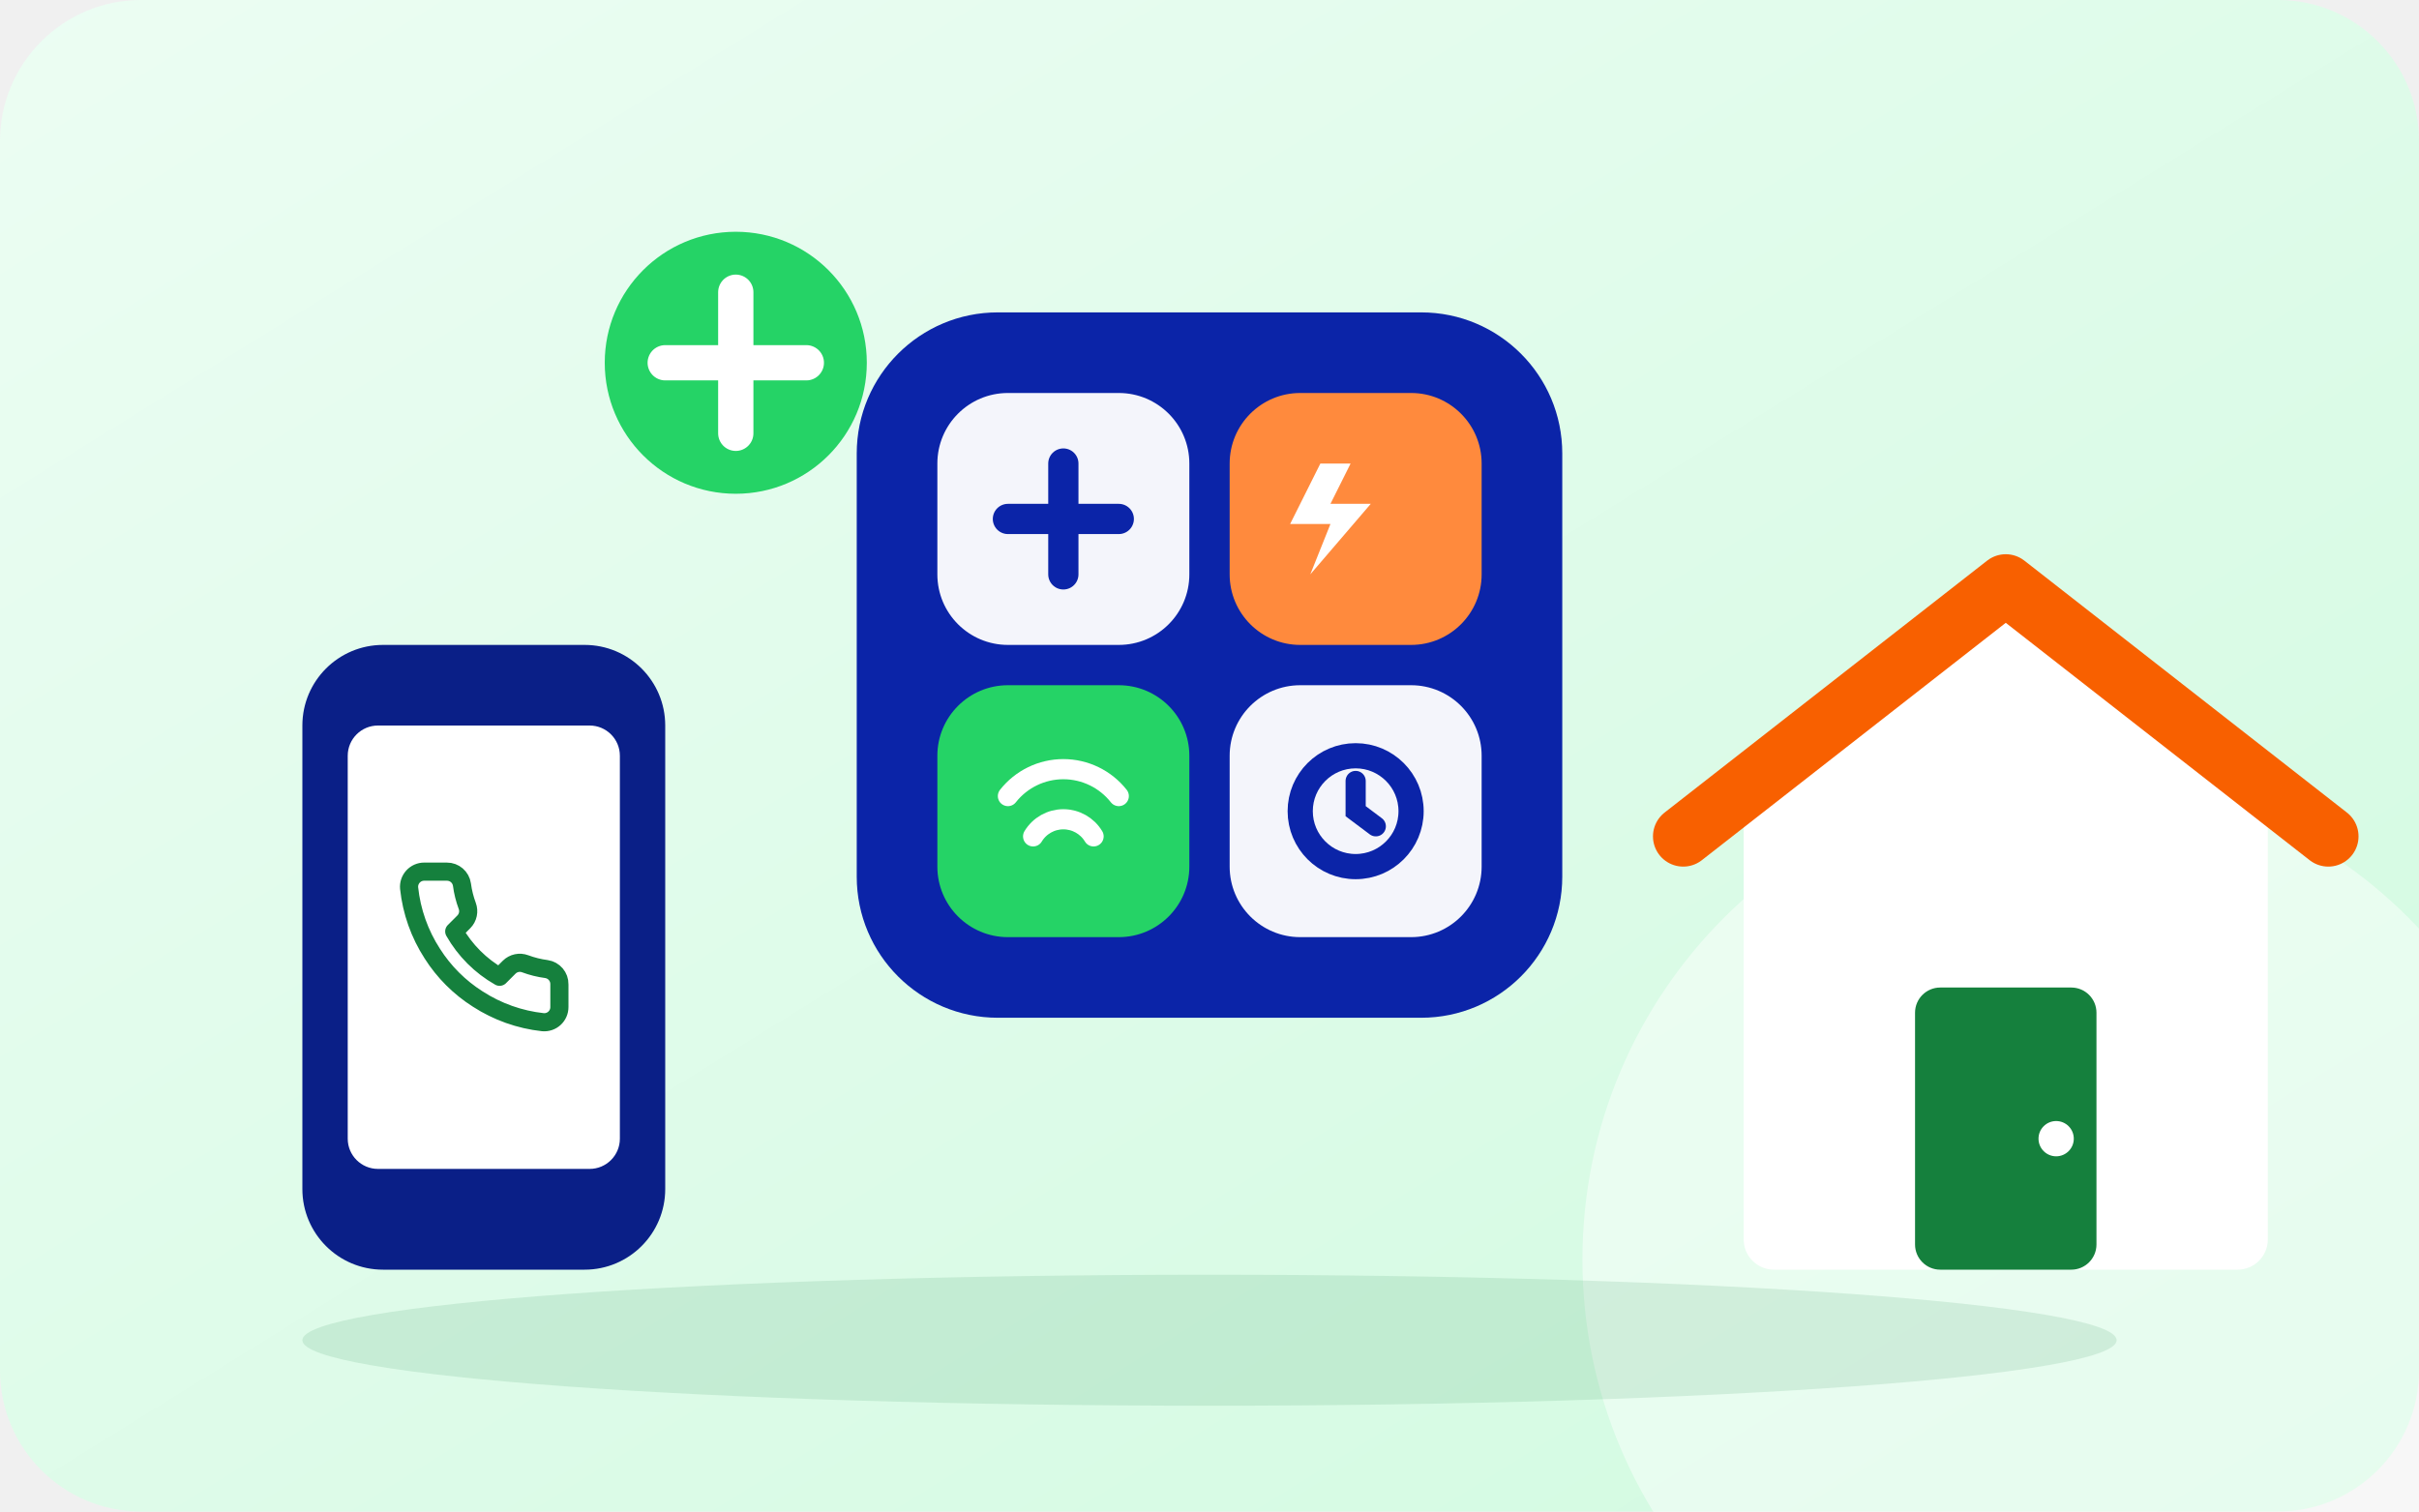
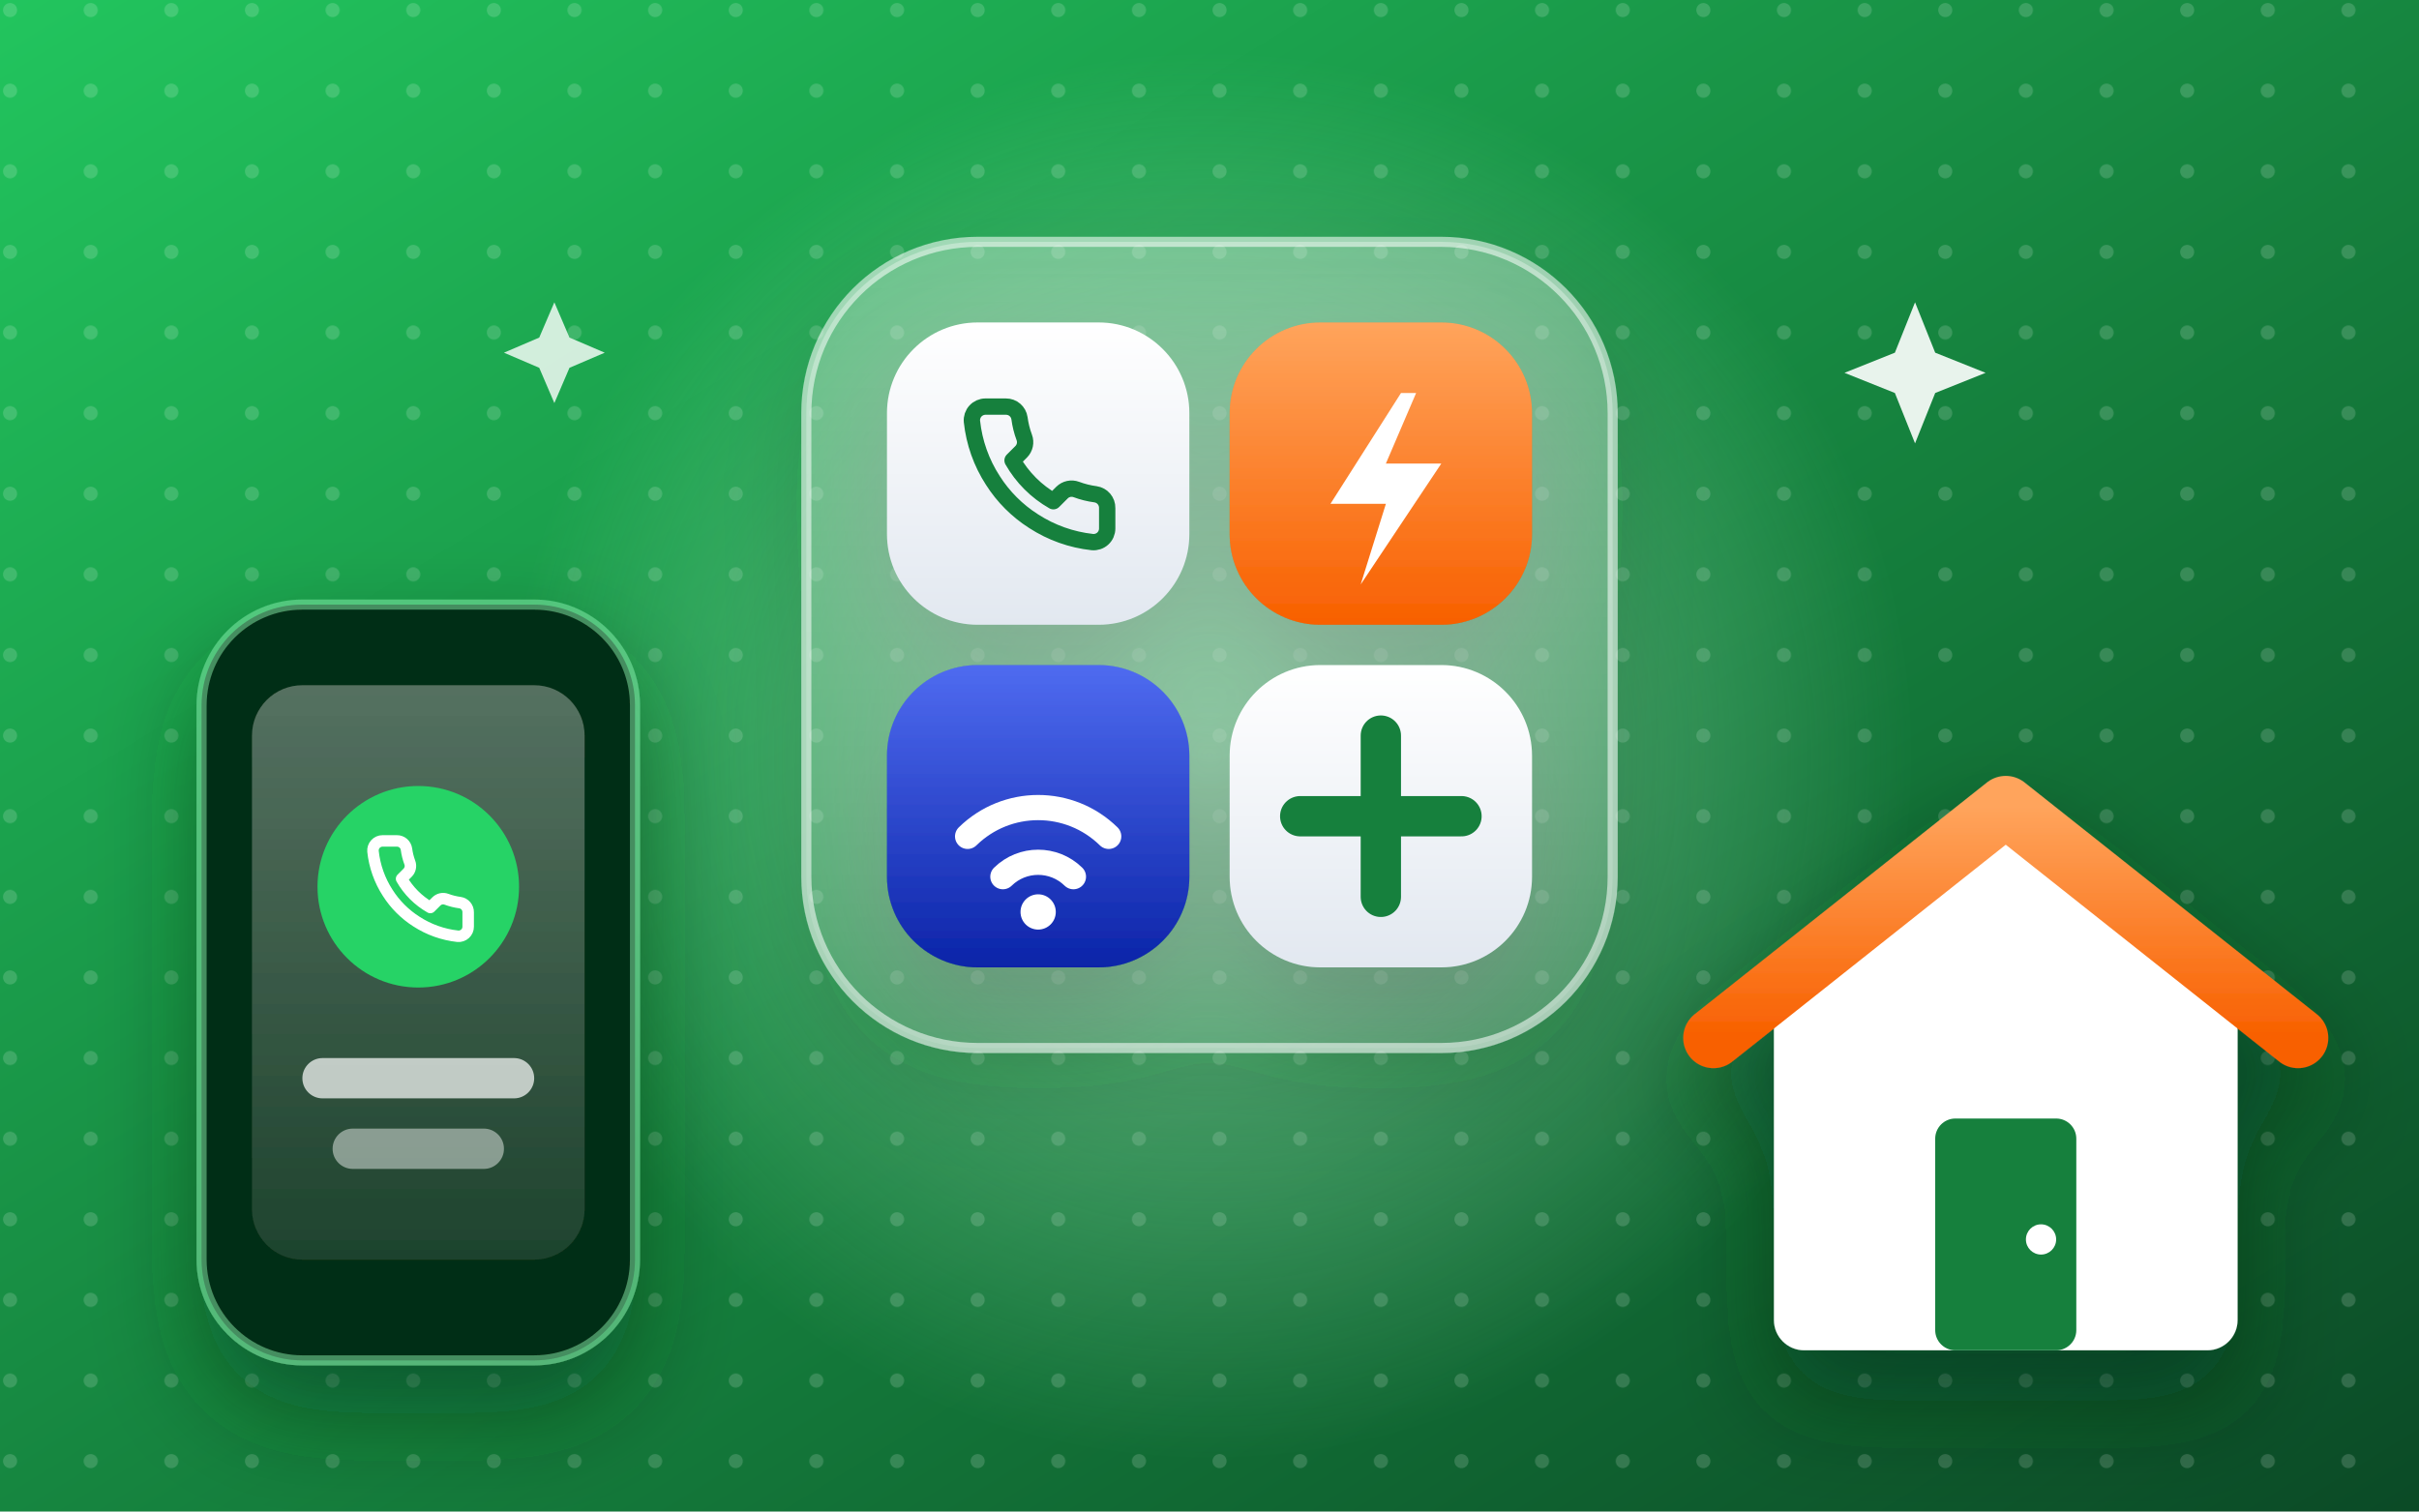
<svg xmlns="http://www.w3.org/2000/svg" viewBox="0 0 480 300" role="img" aria-labelledby="t">
  <defs>
    <linearGradient id="bg" x1="0" y1="0" x2="1" y2="1">
-       <stop offset="0" stop-color="#ecfdf3" />
-       <stop offset="1" stop-color="#d1fae0" />
+       <stop offset="0" stop-color="#22c55e" />
+       <stop offset=".55" stop-color="#15803d" />
+       <stop offset="1" stop-color="#0b4a26" />
    </linearGradient>
-     <linearGradient id="sh" x1="0" y1="0" x2="0" y2="1">
-       <stop offset="0" stop-color="#3550d6" />
+     <radialGradient id="glow" cx=".5" cy=".5" r=".5">
+       <stop offset="0" stop-color="#bbf7d0" stop-opacity=".55" />
+       <stop offset="1" stop-color="#bbf7d0" stop-opacity="0" />
+     </radialGradient>
+     <linearGradient id="tile" x1="0" y1="0" x2="0" y2="1">
+       <stop offset="0" stop-color="#ffffff" />
+       <stop offset="1" stop-color="#e2e8f0" />
+     </linearGradient>
+     <linearGradient id="o" x1="0" y1="0" x2="0" y2="1">
+       <stop offset="0" stop-color="#ffa45c" />
+       <stop offset="1" stop-color="#f86000" />
+     </linearGradient>
+     <linearGradient id="b" x1="0" y1="0" x2="0" y2="1">
+       <stop offset="0" stop-color="#4f6bf0" />
      <stop offset="1" stop-color="#0b24a8" />
    </linearGradient>
+     <linearGradient id="card" x1="0" y1="0" x2="0" y2="1">
+       <stop offset="0" stop-color="#fff" stop-opacity=".32" />
+       <stop offset="1" stop-color="#fff" stop-opacity=".1" />
+     </linearGradient>
+     <pattern id="dots" width="16" height="16" patternUnits="userSpaceOnUse">
+       <circle cx="2" cy="2" r="1.4" fill="#fff" opacity=".16" />
+     </pattern>
+     <filter id="sh" x="-30%" y="-30%" width="160%" height="160%">
+       <feDropShadow dx="0" dy="10" stdDeviation="10" flood-color="#052e16" flood-opacity=".45" />
+     </filter>
  </defs>
-   <rect width="480" height="300" rx="28" fill="url(#bg)" />
-   <circle cx="410" cy="250" r="96" fill="#fff" opacity=".45" />
-   <ellipse cx="240" cy="266" rx="180" ry="13" fill="#15803d" opacity=".12" />
-   <rect x="170" y="62" width="140" height="140" rx="28" fill="#0b24a8" />
-   <rect x="186" y="78" width="50" height="50" rx="14" fill="#fff" opacity=".95" />
-   <rect x="244" y="78" width="50" height="50" rx="14" fill="#ff8a3d" />
-   <rect x="186" y="136" width="50" height="50" rx="14" fill="#25d366" />
-   <rect x="244" y="136" width="50" height="50" rx="14" fill="#fff" opacity=".95" />
-   <path d="M211 92 v22 M200 103 h22" stroke="#0b24a8" stroke-width="6" stroke-linecap="round" />
-   <path d="M262 92 l-6 12 h8 l-4 10 12 -14 h-8 l4 -8 z" fill="#fff" />
-   <path d="M200 158 a14 14 0 0 1 22 0 M205 166 a7 7 0 0 1 12 0" stroke="#fff" stroke-width="4" fill="none" stroke-linecap="round" />
-   <circle cx="269" cy="161" r="11" fill="none" stroke="#0b24a8" stroke-width="5" />
-   <path d="M269 155 v6 l4 3" stroke="#0b24a8" stroke-width="4" stroke-linecap="round" fill="none" />
-   <rect x="60" y="128" width="72" height="124" rx="16" fill="#0a1f87" />
-   <rect x="69" y="144" width="54" height="88" rx="6" fill="#fff" />
-   <path transform="translate(78 170) scale(1.5)" d="M22 16.92v3a2 2 0 0 1-2.18 2 19.79 19.79 0 0 1-8.63-3.07 19.5 19.5 0 0 1-6-6 19.79 19.79 0 0 1-3.07-8.67A2 2 0 0 1 4.11 2h3a2 2 0 0 1 2 1.72 12.84 12.84 0 0 0 .7 2.81 2 2 0 0 1-.45 2.11L8.09 9.91a16 16 0 0 0 6 6l1.27-1.27a2 2 0 0 1 2.11-.45 12.84 12.84 0 0 0 2.81.7A2 2 0 0 1 22 16.92z" fill="none" stroke="#15803d" stroke-width="2.4" stroke-linecap="round" stroke-linejoin="round" />
-   <path d="M346 160 l52 -40 l52 40 v86 a6 6 0 0 1 -6 6 h-92 a6 6 0 0 1 -6 -6 z" fill="#fff" />
-   <path d="M334 166 l64 -50 l64 50" stroke="#f86000" stroke-width="12" stroke-linecap="round" stroke-linejoin="round" fill="none" />
-   <rect x="380" y="196" width="36" height="56" rx="5" fill="#15803d" />
-   <circle cx="408" cy="226" r="3.5" fill="#fff" />
-   <circle cx="146" cy="72" r="26" fill="#25d366" />
-   <path d="M146 58v28M132 72h28" stroke="#fff" stroke-width="7" stroke-linecap="round" />
+   <rect width="480" height="300" fill="url(#bg)" />
+   <rect width="480" height="300" fill="url(#dots)" />
+   <circle cx="240" cy="150" r="140" fill="url(#glow)" />
+   <g filter="url(#sh)">
+     <rect x="160" y="48" width="160" height="160" rx="34" fill="url(#card)" stroke="#fff" stroke-opacity=".55" stroke-width="2" />
+     <rect x="176" y="64" width="60" height="60" rx="18" fill="url(#tile)" />
+     <rect x="244" y="64" width="60" height="60" rx="18" fill="url(#o)" />
+     <rect x="176" y="132" width="60" height="60" rx="18" fill="url(#b)" />
+     <rect x="244" y="132" width="60" height="60" rx="18" fill="url(#tile)" />
+     <path transform="translate(190 78) scale(1.35)" d="M22 16.92v3a2 2 0 0 1-2.18 2 19.79 19.79 0 0 1-8.63-3.07 19.5 19.5 0 0 1-6-6 19.79 19.79 0 0 1-3.07-8.67A2 2 0 0 1 4.11 2h3a2 2 0 0 1 2 1.72 12.84 12.84 0 0 0 .7 2.81 2 2 0 0 1-.45 2.11L8.09 9.91a16 16 0 0 0 6 6l1.27-1.27a2 2 0 0 1 2.11-.45 12.84 12.84 0 0 0 2.81.7A2 2 0 0 1 22 16.92z" fill="none" stroke="#15803d" stroke-width="2.4" stroke-linecap="round" stroke-linejoin="round" />
+     <path d="M278 78l-14 22h11l-5 16 16 -24h-11l6 -14z" fill="#fff" />
+     <path d="M192 166a20 20 0 0 1 28 0M199 174a10 10 0 0 1 14 0" stroke="#fff" stroke-width="5" fill="none" stroke-linecap="round" />
+     <circle cx="206" cy="181" r="3.5" fill="#fff" />
+     <path d="M274 146v32M258 162h32" stroke="#15803d" stroke-width="8" stroke-linecap="round" />
+   </g>
+   <g filter="url(#sh)">
+     <path d="M352 200l46-36 46 36v62a6 6 0 0 1-6 6h-80a6 6 0 0 1-6-6z" fill="#fff" />
+     <path d="M340 206l58-46 58 46" stroke="url(#o)" stroke-width="12" stroke-linecap="round" stroke-linejoin="round" fill="none" />
+     <rect x="384" y="222" width="28" height="46" rx="4" fill="#15803d" />
+     <circle cx="405" cy="246" r="3" fill="#fff" />
+   </g>
+   <g filter="url(#sh)">
+     <rect x="40" y="120" width="86" height="150" rx="20" fill="#052e16" stroke="#86efac" stroke-opacity=".5" stroke-width="2" />
+     <rect x="50" y="136" width="66" height="114" rx="10" fill="url(#card)" />
+     <circle cx="83" cy="176" r="20" fill="#25d366" />
+     <path transform="translate(72 165) scale(.95)" d="M22 16.92v3a2 2 0 0 1-2.18 2 19.79 19.79 0 0 1-8.63-3.07 19.5 19.5 0 0 1-6-6 19.79 19.79 0 0 1-3.07-8.67A2 2 0 0 1 4.11 2h3a2 2 0 0 1 2 1.72 12.84 12.84 0 0 0 .7 2.81 2 2 0 0 1-.45 2.11L8.09 9.91a16 16 0 0 0 6 6l1.27-1.27a2 2 0 0 1 2.11-.45 12.84 12.84 0 0 0 2.81.7A2 2 0 0 1 22 16.92z" fill="none" stroke="#fff" stroke-width="2.4" stroke-linecap="round" stroke-linejoin="round" />
+     <rect x="60" y="210" width="46" height="8" rx="4" fill="#fff" opacity=".7" />
+     <rect x="66" y="224" width="34" height="8" rx="4" fill="#fff" opacity=".45" />
+   </g>
+   <g fill="#fff">
+     <path d="M380 60l4 10 10 4-10 4-4 10-4-10-10-4 10-4z" opacity=".9" />
+     <path d="M110 60l3 7 7 3-7 3-3 7-3-7-7-3 7-3z" opacity=".8" />
+   </g>
</svg>
